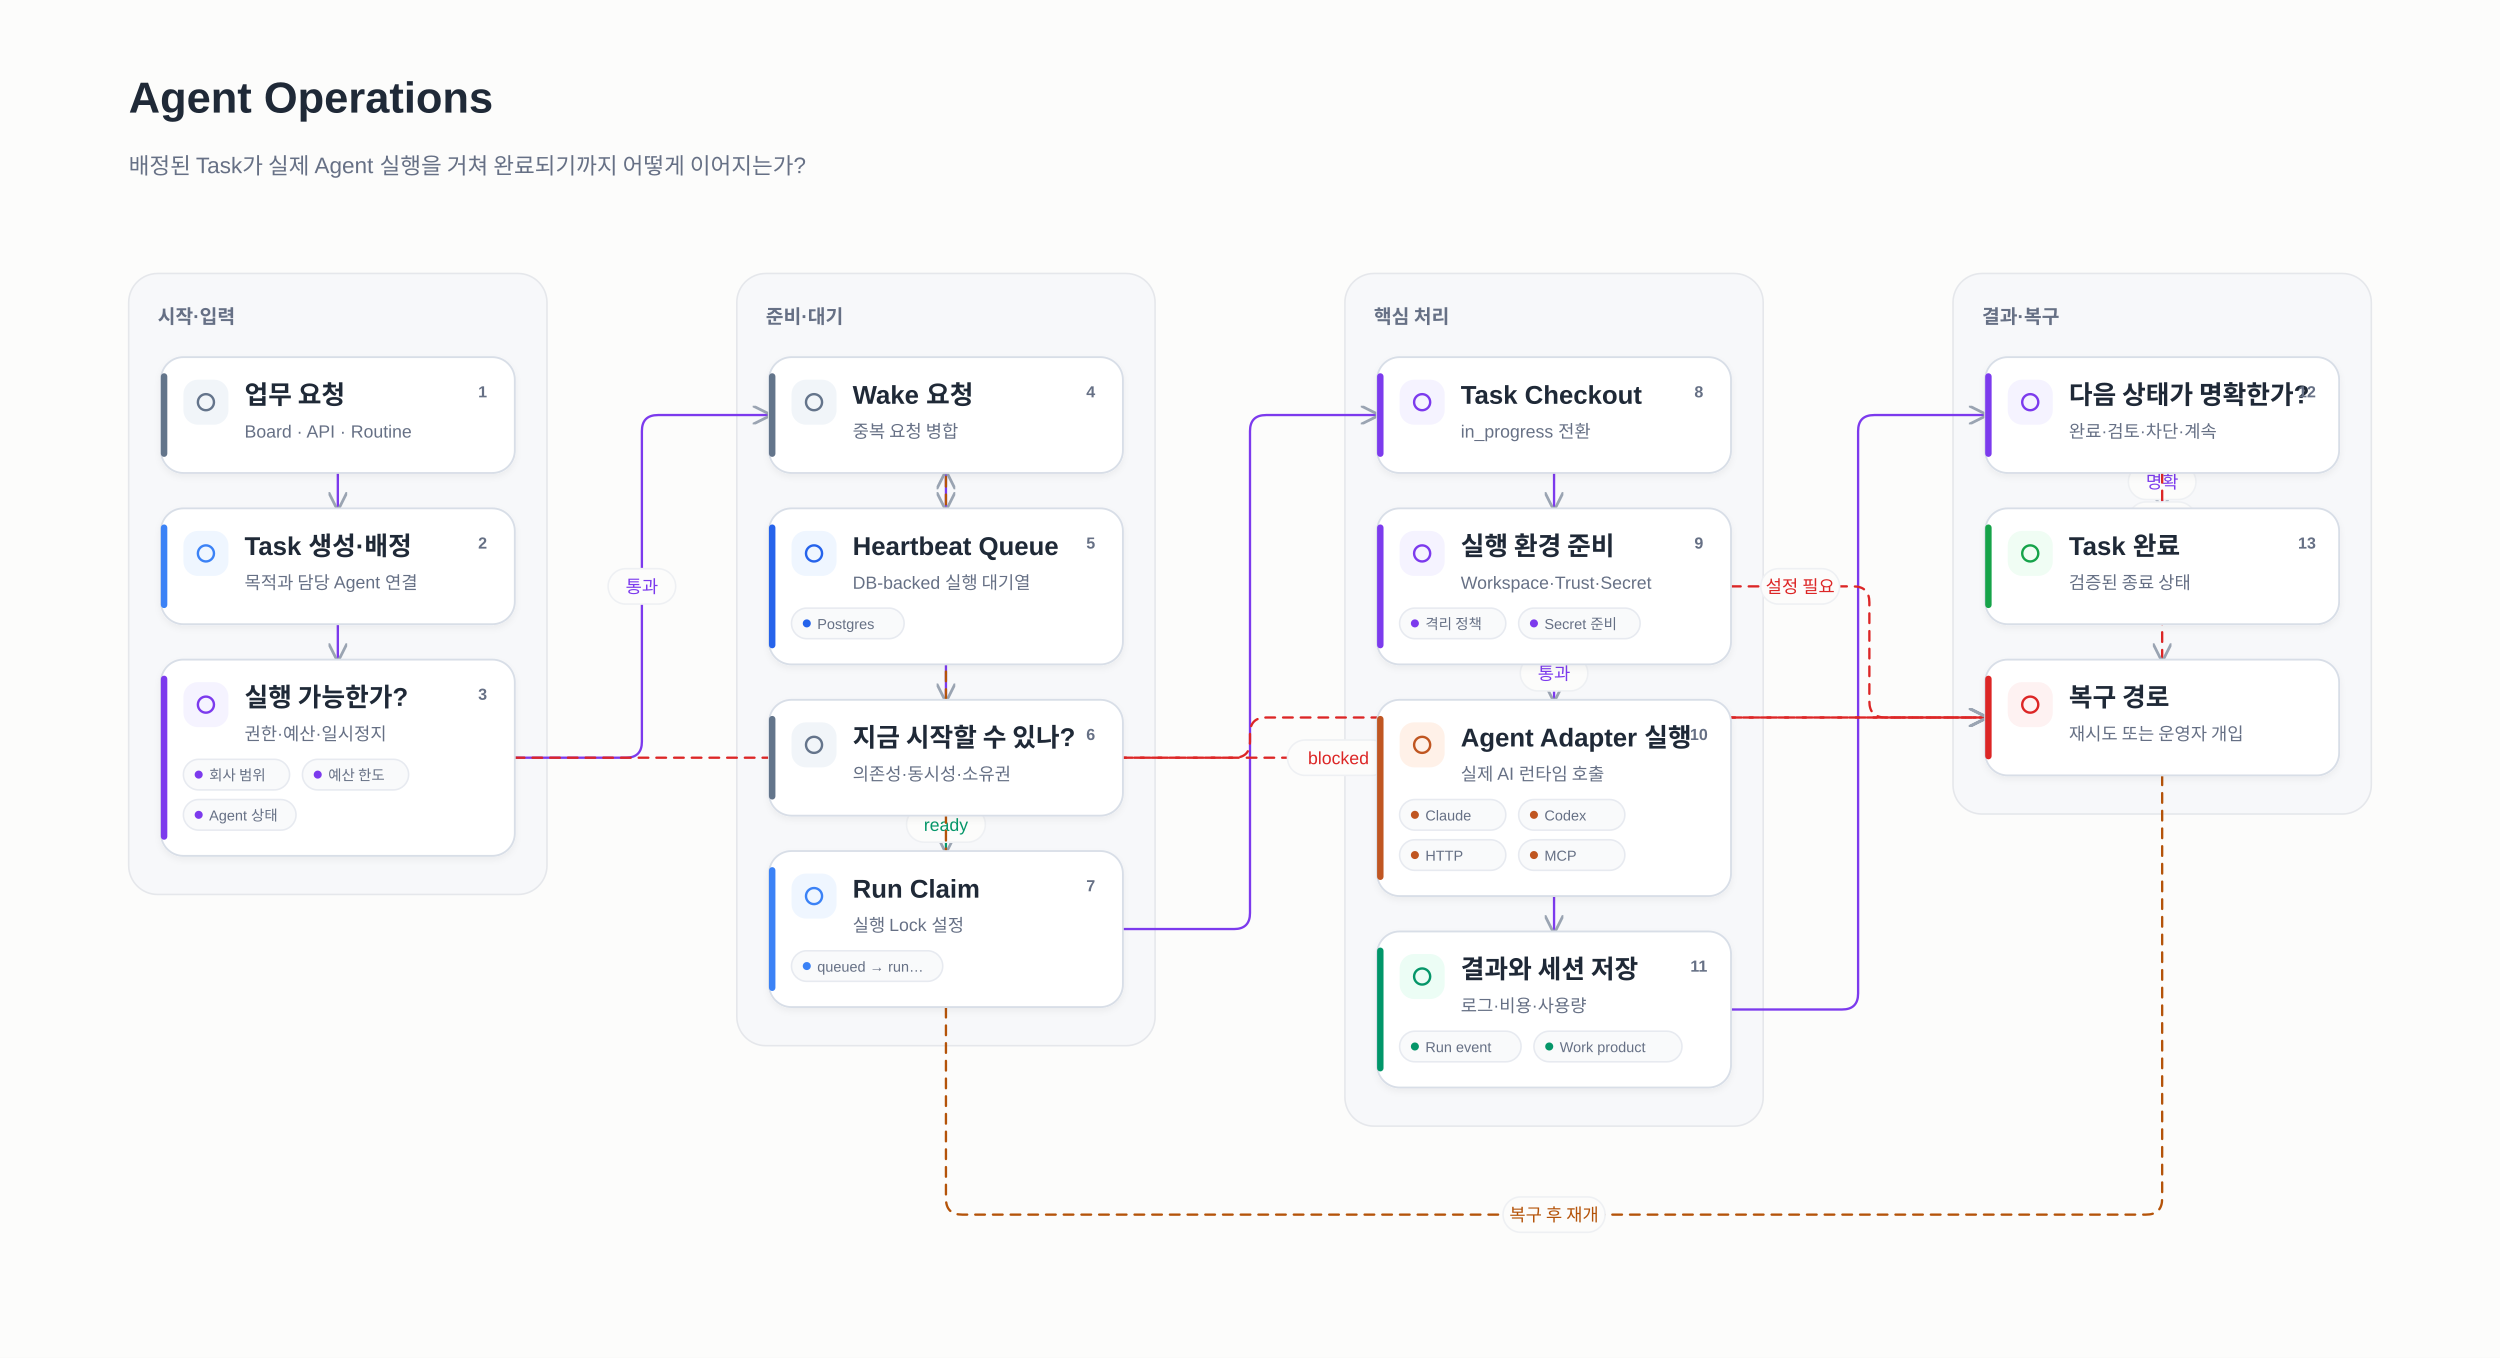
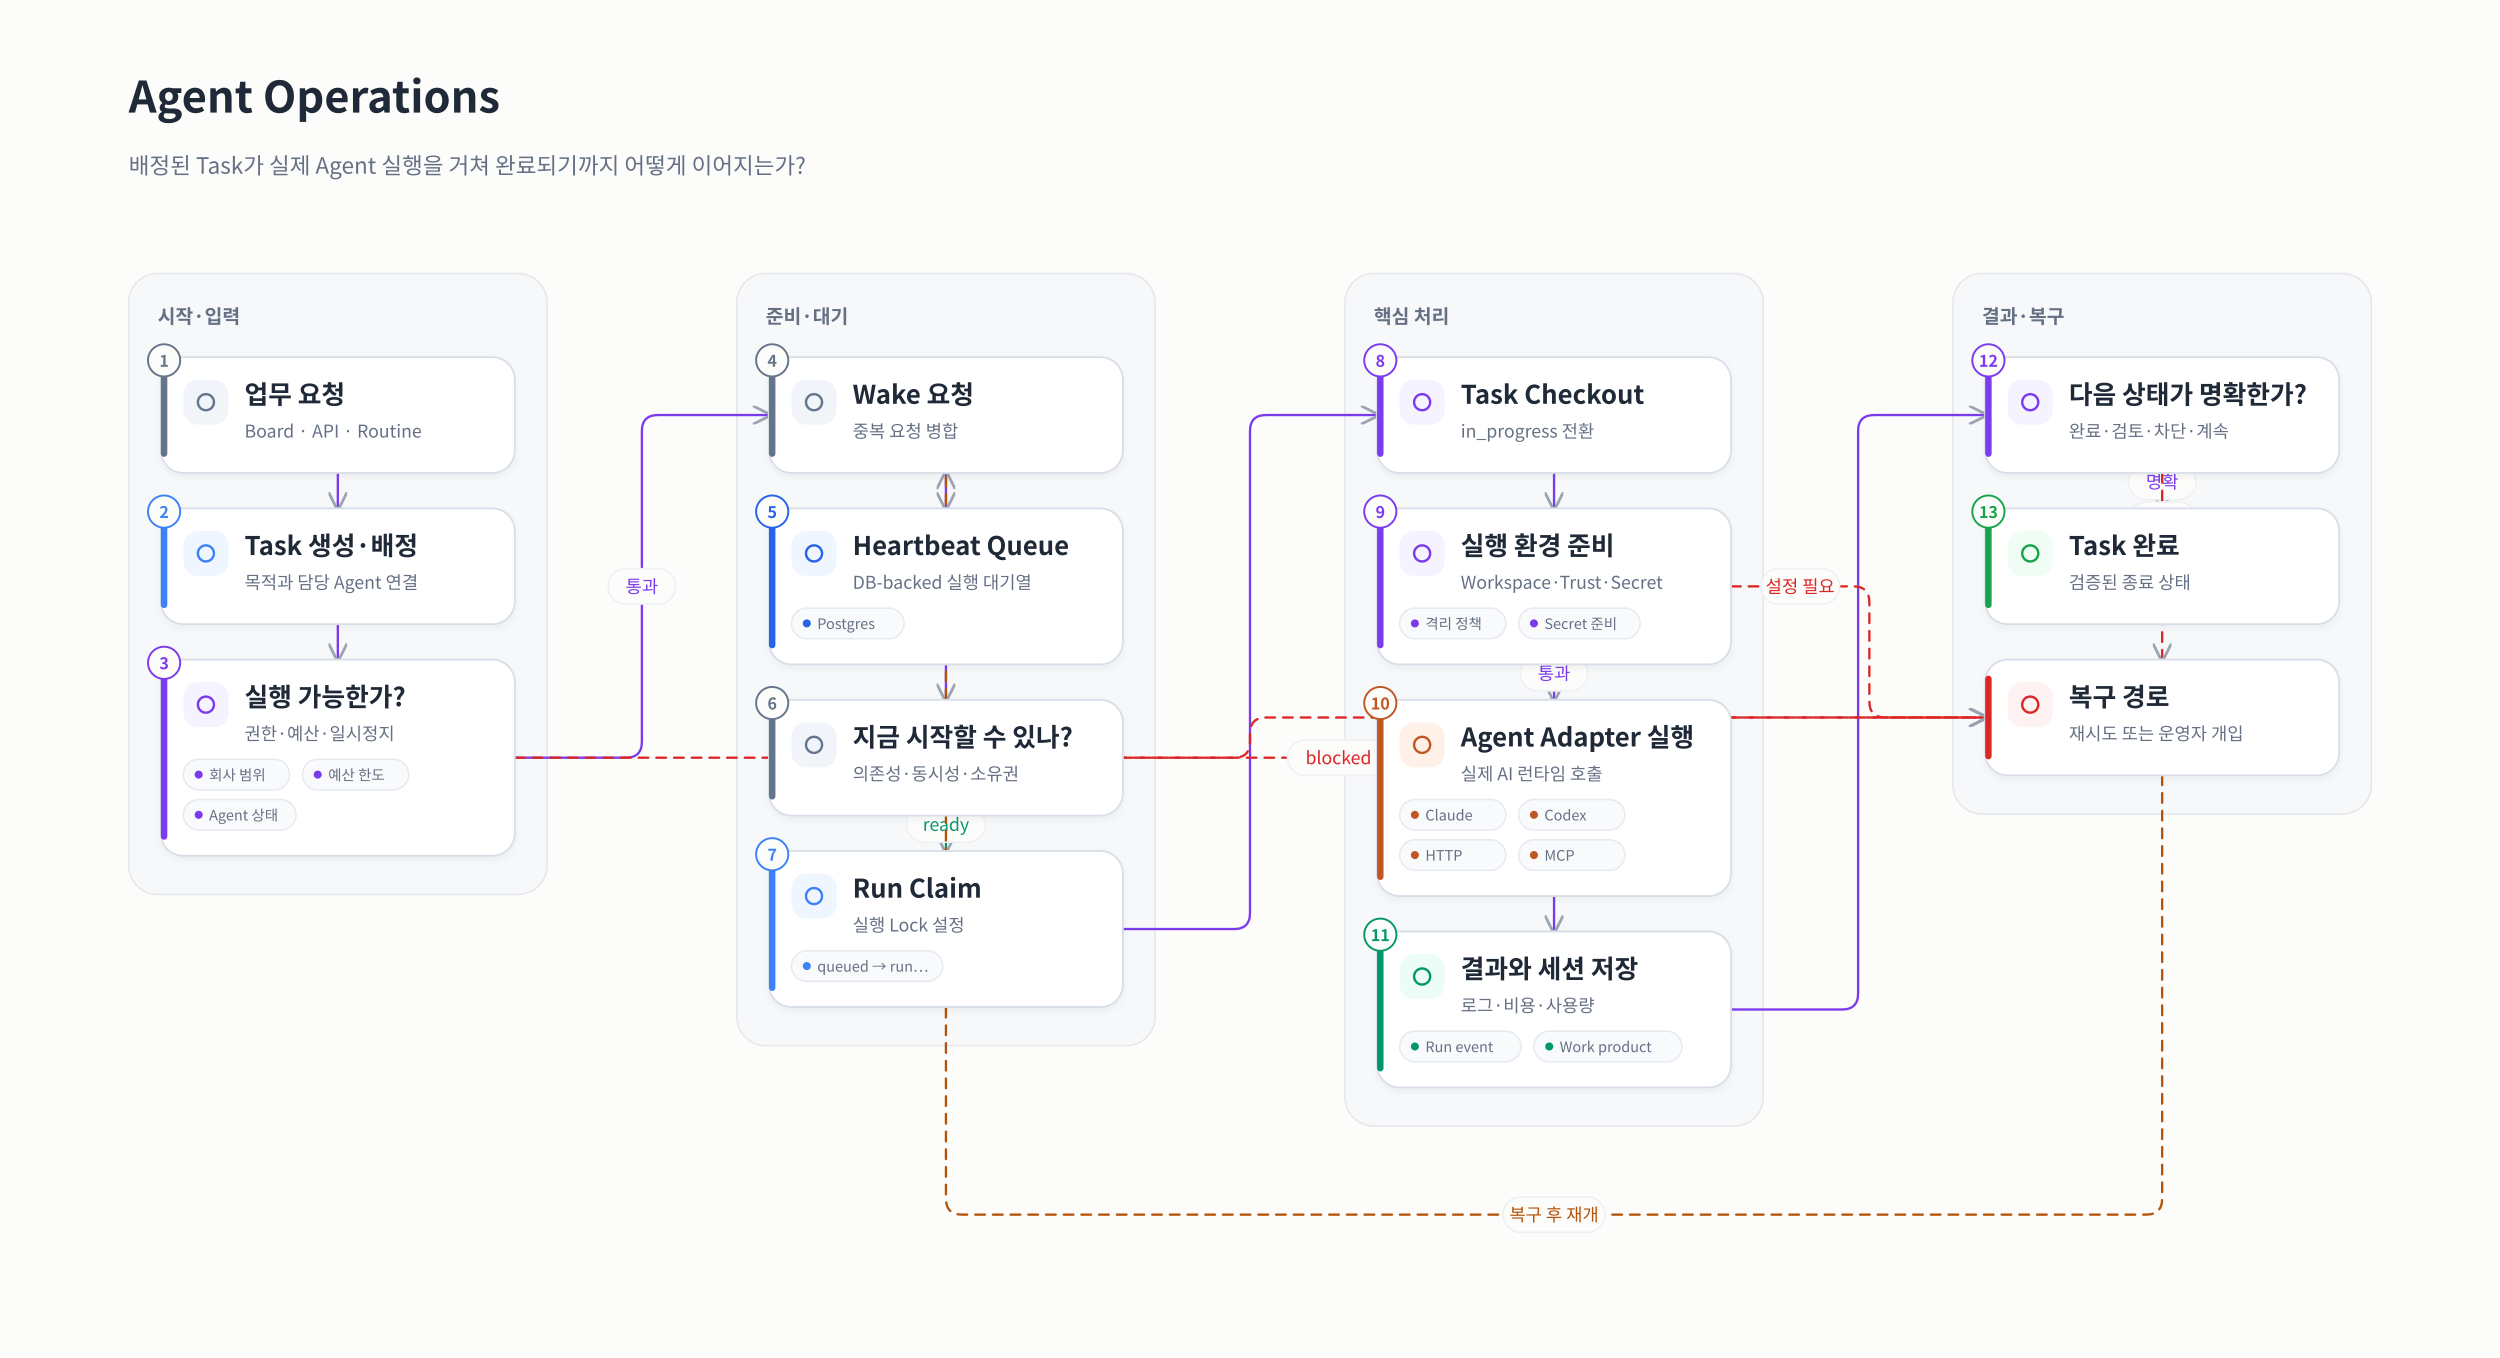
<svg xmlns="http://www.w3.org/2000/svg" width="1554" height="844" viewBox="0 0 1554 844">
  <defs>
    <filter id="card" x="-20%" y="-20%" width="140%" height="140%">
      <feDropShadow dx="0" dy="2" stdDeviation="2" flood-color="#101828" flood-opacity="0.05" />
    </filter>
    <marker id="arrow" markerWidth="8" markerHeight="8" refX="7" refY="4" orient="auto">
      <path d="M0,0 L8,4 L0,8" fill="none" stroke="#9aa4b2" stroke-width="1.2" />
    </marker>
  </defs>
  <rect width="100%" height="100%" fill="#fcfcfb" />
-   <text x="80" y="70" font-family="Arial, sans-serif" font-size="27" font-weight="600" fill="#1f2937">Agent Operations</text>
-   <text x="80" y="108" font-family="Arial, sans-serif" font-size="14" fill="#667085">배정된 Task가 실제 Agent 실행을 거쳐 완료되기까지 어떻게 이어지는가?</text>
+   <text x="80" y="70" font-family="'Noto Sans CJK KR', 'NanumGothic', 'NanumBarunGothic', 'Apple SD Gothic Neo', 'Malgun Gothic', 'Arial Unicode MS', 'DejaVu Sans', sans-serif" font-size="27" font-weight="600" fill="#1f2937">Agent Operations</text>
+   <text x="80" y="108" font-family="'Noto Sans CJK KR', 'NanumGothic', 'NanumBarunGothic', 'Apple SD Gothic Neo', 'Malgun Gothic', 'Arial Unicode MS', 'DejaVu Sans', sans-serif" font-size="14" fill="#667085">배정된 Task가 실제 Agent 실행을 거쳐 완료되기까지 어떻게 이어지는가?</text>
  <rect x="80" y="170" width="260" height="386" rx="18" fill="#f7f8fa" stroke="#e5e7eb" />
-   <text x="98" y="201" font-family="Arial, sans-serif" font-size="12" font-weight="600" fill="#667085">시작·입력</text>
+   <text x="98" y="201" font-family="'Noto Sans CJK KR', 'NanumGothic', 'NanumBarunGothic', 'Apple SD Gothic Neo', 'Malgun Gothic', 'Arial Unicode MS', 'DejaVu Sans', sans-serif" font-size="12" font-weight="600" fill="#667085">시작·입력</text>
  <rect x="458" y="170" width="260" height="480" rx="18" fill="#f7f8fa" stroke="#e5e7eb" />
-   <text x="476" y="201" font-family="Arial, sans-serif" font-size="12" font-weight="600" fill="#667085">준비·대기</text>
+   <text x="476" y="201" font-family="'Noto Sans CJK KR', 'NanumGothic', 'NanumBarunGothic', 'Apple SD Gothic Neo', 'Malgun Gothic', 'Arial Unicode MS', 'DejaVu Sans', sans-serif" font-size="12" font-weight="600" fill="#667085">준비·대기</text>
  <rect x="836" y="170" width="260" height="530" rx="18" fill="#f7f8fa" stroke="#e5e7eb" />
-   <text x="854" y="201" font-family="Arial, sans-serif" font-size="12" font-weight="600" fill="#667085">핵심 처리</text>
+   <text x="854" y="201" font-family="'Noto Sans CJK KR', 'NanumGothic', 'NanumBarunGothic', 'Apple SD Gothic Neo', 'Malgun Gothic', 'Arial Unicode MS', 'DejaVu Sans', sans-serif" font-size="12" font-weight="600" fill="#667085">핵심 처리</text>
  <rect x="1214" y="170" width="260" height="336" rx="18" fill="#f7f8fa" stroke="#e5e7eb" />
-   <text x="1232" y="201" font-family="Arial, sans-serif" font-size="12" font-weight="600" fill="#667085">결과·복구</text>
+   <text x="1232" y="201" font-family="'Noto Sans CJK KR', 'NanumGothic', 'NanumBarunGothic', 'Apple SD Gothic Neo', 'Malgun Gothic', 'Arial Unicode MS', 'DejaVu Sans', sans-serif" font-size="12" font-weight="600" fill="#667085">결과·복구</text>
  <path d="M 210.0 294.0 L 210.0 299.5 Q 210.0 305.0 210.0 305.0 L 210.0 305.0 Q 210.0 305.0 210.0 310.5 L 210.0 316.0" fill="none" stroke="#7c3aed" stroke-width="1.45" stroke-linecap="round" stroke-linejoin="round" marker-end="url(#arrow)" />
  <path d="M 210.0 388.0 L 210.0 393.5 Q 210.0 399.0 210.0 399.0 L 210.0 399.0 Q 210.0 399.0 210.0 404.5 L 210.0 410.0" fill="none" stroke="#7c3aed" stroke-width="1.45" stroke-linecap="round" stroke-linejoin="round" marker-end="url(#arrow)" />
  <path d="M 320.0 471.0 L 389.0 471.0 Q 399.0 471.0 399.0 461.0 L 399.0 268.0 Q 399.0 258.0 409.0 258.0 L 478.0 258.0" fill="none" stroke="#7c3aed" stroke-width="1.45" stroke-linecap="round" stroke-linejoin="round" marker-end="url(#arrow)" />
  <rect x="378.0" y="353.5" width="42" height="22" rx="11" fill="#fcfcfb" stroke="#eef0f3" />
-   <text x="399.0" y="368.5" text-anchor="middle" font-family="Arial, sans-serif" font-size="11" fill="#7c3aed">통과</text>
+   <text x="399.0" y="368.5" text-anchor="middle" font-family="'Noto Sans CJK KR', 'NanumGothic', 'NanumBarunGothic', 'Apple SD Gothic Neo', 'Malgun Gothic', 'Arial Unicode MS', 'DejaVu Sans', sans-serif" font-size="11" fill="#7c3aed">통과</text>
  <path d="M 588.0 294.0 L 588.0 299.5 Q 588.0 305.0 588.0 305.0 L 588.0 305.0 Q 588.0 305.0 588.0 310.5 L 588.0 316.0" fill="none" stroke="#7c3aed" stroke-width="1.45" stroke-linecap="round" stroke-linejoin="round" marker-end="url(#arrow)" />
  <path d="M 588.0 413.0 L 588.0 418.5 Q 588.0 424.0 588.0 424.0 L 588.0 424.0 Q 588.0 424.0 588.0 429.5 L 588.0 435.0" fill="none" stroke="#7c3aed" stroke-width="1.45" stroke-linecap="round" stroke-linejoin="round" marker-end="url(#arrow)" />
  <path d="M 698.0 577.5 L 767.0 577.5 Q 777.0 577.5 777.0 567.5 L 777.0 268.0 Q 777.0 258.0 787.0 258.0 L 856.0 258.0" fill="none" stroke="#7c3aed" stroke-width="1.45" stroke-linecap="round" stroke-linejoin="round" marker-end="url(#arrow)" />
  <path d="M 966.0 294.0 L 966.0 299.5 Q 966.0 305.0 966.0 305.0 L 966.0 305.0 Q 966.0 305.0 966.0 310.5 L 966.0 316.0" fill="none" stroke="#7c3aed" stroke-width="1.45" stroke-linecap="round" stroke-linejoin="round" marker-end="url(#arrow)" />
  <path d="M 966.0 413.0 L 966.0 418.5 Q 966.0 424.0 966.0 424.0 L 966.0 424.0 Q 966.0 424.0 966.0 429.5 L 966.0 435.0" fill="none" stroke="#7c3aed" stroke-width="1.45" stroke-linecap="round" stroke-linejoin="round" marker-end="url(#arrow)" />
  <rect x="945.0" y="407.5" width="42" height="22" rx="11" fill="#fcfcfb" stroke="#eef0f3" />
-   <text x="966.0" y="422.5" text-anchor="middle" font-family="Arial, sans-serif" font-size="11" fill="#7c3aed">통과</text>
+   <text x="966.0" y="422.5" text-anchor="middle" font-family="'Noto Sans CJK KR', 'NanumGothic', 'NanumBarunGothic', 'Apple SD Gothic Neo', 'Malgun Gothic', 'Arial Unicode MS', 'DejaVu Sans', sans-serif" font-size="11" fill="#7c3aed">통과</text>
  <path d="M 966.0 557.0 L 966.0 562.5 Q 966.0 568.0 966.0 568.0 L 966.0 568.0 Q 966.0 568.0 966.0 573.5 L 966.0 579.0" fill="none" stroke="#7c3aed" stroke-width="1.45" stroke-linecap="round" stroke-linejoin="round" marker-end="url(#arrow)" />
  <path d="M 1076.0 627.5 L 1145.0 627.5 Q 1155.0 627.5 1155.0 617.5 L 1155.0 268.0 Q 1155.0 258.0 1165.0 258.0 L 1234.0 258.0" fill="none" stroke="#7c3aed" stroke-width="1.45" stroke-linecap="round" stroke-linejoin="round" marker-end="url(#arrow)" />
  <path d="M 1344.0 294.0 L 1344.0 299.5 Q 1344.0 305.0 1344.0 305.0 L 1344.0 305.0 Q 1344.0 305.0 1344.0 310.5 L 1344.0 316.0" fill="none" stroke="#7c3aed" stroke-width="1.45" stroke-linecap="round" stroke-linejoin="round" marker-end="url(#arrow)" />
  <rect x="1323.0" y="288.5" width="42" height="22" rx="11" fill="#fcfcfb" stroke="#eef0f3" />
-   <text x="1344.0" y="303.5" text-anchor="middle" font-family="Arial, sans-serif" font-size="11" fill="#7c3aed">명확</text>
+   <text x="1344.0" y="303.5" text-anchor="middle" font-family="'Noto Sans CJK KR', 'NanumGothic', 'NanumBarunGothic', 'Apple SD Gothic Neo', 'Malgun Gothic', 'Arial Unicode MS', 'DejaVu Sans', sans-serif" font-size="11" fill="#7c3aed">명확</text>
  <path d="M 588.0 507.0 L 588.0 512.5 Q 588.0 518.0 588.0 518.0 L 588.0 518.0 Q 588.0 518.0 588.0 523.5 L 588.0 529.0" fill="none" stroke="#059669" stroke-width="1.4" stroke-linecap="round" stroke-linejoin="round" marker-end="url(#arrow)" />
  <rect x="563.5" y="501.5" width="49.0" height="22" rx="11" fill="#fcfcfb" stroke="#eef0f3" />
-   <text x="588.0" y="516.5" text-anchor="middle" font-family="Arial, sans-serif" font-size="11" fill="#059669">ready</text>
+   <text x="588.0" y="516.5" text-anchor="middle" font-family="'Noto Sans CJK KR', 'NanumGothic', 'NanumBarunGothic', 'Apple SD Gothic Neo', 'Malgun Gothic', 'Arial Unicode MS', 'DejaVu Sans', sans-serif" font-size="11" fill="#059669">ready</text>
  <path d="M 320.0 471.0 L 767.0 471.0 Q 777.0 471.0 777.0 461.0 L 777.0 456.0 Q 777.0 446.0 787.0 446.0 L 1234.0 446.0" fill="none" stroke="#dc2626" stroke-width="1.45" stroke-linecap="round" stroke-linejoin="round" marker-end="url(#arrow)" stroke-dasharray="6 5" />
  <rect x="527.5" y="460.0" width="42" height="22" rx="11" fill="#fcfcfb" stroke="#eef0f3" />
-   <text x="548.5" y="475.0" text-anchor="middle" font-family="Arial, sans-serif" font-size="11" fill="#dc2626">거절</text>
+   <text x="548.5" y="475.0" text-anchor="middle" font-family="'Noto Sans CJK KR', 'NanumGothic', 'NanumBarunGothic', 'Apple SD Gothic Neo', 'Malgun Gothic', 'Arial Unicode MS', 'DejaVu Sans', sans-serif" font-size="11" fill="#dc2626">거절</text>
  <path d="M 698.0 471.0 L 956.0 471.0 Q 966.0 471.0 966.0 461.0 L 966.0 456.0 Q 966.0 446.0 976.0 446.0 L 1234.0 446.0" fill="none" stroke="#dc2626" stroke-width="1.45" stroke-linecap="round" stroke-linejoin="round" marker-end="url(#arrow)" stroke-dasharray="6 5" />
  <rect x="800.3" y="460.0" width="63.4" height="22" rx="11" fill="#fcfcfb" stroke="#eef0f3" />
-   <text x="832.0" y="475.0" text-anchor="middle" font-family="Arial, sans-serif" font-size="11" fill="#dc2626">blocked</text>
+   <text x="832.0" y="475.0" text-anchor="middle" font-family="'Noto Sans CJK KR', 'NanumGothic', 'NanumBarunGothic', 'Apple SD Gothic Neo', 'Malgun Gothic', 'Arial Unicode MS', 'DejaVu Sans', sans-serif" font-size="11" fill="#dc2626">blocked</text>
  <path d="M 1076.0 364.5 L 1152.0 364.5 Q 1162.0 364.5 1162.0 374.5 L 1162.0 436.0 Q 1162.0 446.0 1172.0 446.0 L 1234.0 446.0" fill="none" stroke="#dc2626" stroke-width="1.45" stroke-linecap="round" stroke-linejoin="round" marker-end="url(#arrow)" stroke-dasharray="6 5" />
  <rect x="1094.5" y="353.5" width="49.0" height="22" rx="11" fill="#fcfcfb" stroke="#eef0f3" />
-   <text x="1119.0" y="368.5" text-anchor="middle" font-family="Arial, sans-serif" font-size="11" fill="#dc2626">설정 필요</text>
+   <text x="1119.0" y="368.5" text-anchor="middle" font-family="'Noto Sans CJK KR', 'NanumGothic', 'NanumBarunGothic', 'Apple SD Gothic Neo', 'Malgun Gothic', 'Arial Unicode MS', 'DejaVu Sans', sans-serif" font-size="11" fill="#dc2626">설정 필요</text>
  <path d="M 1344.0 294.0 L 1344.0 342.0 Q 1344.0 352.0 1344.0 352.0 L 1344.0 352.0 Q 1344.0 352.0 1344.0 362.0 L 1344.0 410.0" fill="none" stroke="#dc2626" stroke-width="1.45" stroke-linecap="round" stroke-linejoin="round" marker-end="url(#arrow)" stroke-dasharray="6 5" />
  <rect x="1323.0" y="312.0" width="42" height="22" rx="11" fill="#fcfcfb" stroke="#eef0f3" />
-   <text x="1344.0" y="327.0" text-anchor="middle" font-family="Arial, sans-serif" font-size="11" fill="#dc2626">미정</text>
+   <text x="1344.0" y="327.0" text-anchor="middle" font-family="'Noto Sans CJK KR', 'NanumGothic', 'NanumBarunGothic', 'Apple SD Gothic Neo', 'Malgun Gothic', 'Arial Unicode MS', 'DejaVu Sans', sans-serif" font-size="11" fill="#dc2626">미정</text>
  <path d="M 1344.0 482.0 L 1344.0 745.0 Q 1344.0 755.0 1334.0 755.0 L 598.0 755.0 Q 588.0 755.0 588.0 745.0 L 588.0 294.0" fill="none" stroke="#b45309" stroke-width="1.45" stroke-linecap="round" stroke-linejoin="round" marker-end="url(#arrow)" stroke-dasharray="6 5" />
  <rect x="934.3" y="744.0" width="63.4" height="22" rx="11" fill="#fcfcfb" stroke="#eef0f3" />
-   <text x="966.0" y="759.0" text-anchor="middle" font-family="Arial, sans-serif" font-size="11" fill="#b45309">복구 후 재개</text>
+   <text x="966.0" y="759.0" text-anchor="middle" font-family="'Noto Sans CJK KR', 'NanumGothic', 'NanumBarunGothic', 'Apple SD Gothic Neo', 'Malgun Gothic', 'Arial Unicode MS', 'DejaVu Sans', sans-serif" font-size="11" fill="#b45309">복구 후 재개</text>
  <g filter="url(#card)">
    <rect x="100" y="222" width="220" height="72" rx="14" fill="#ffffff" stroke="#d8dee7" stroke-width="1.15" />
    <rect x="100" y="232" width="4" height="52" rx="2" fill="#64748b" />
  </g>
  <rect x="114" y="236" width="28" height="28" rx="9" fill="#f1f5f9" />
  <circle cx="128" cy="250" r="5" fill="none" stroke="#64748b" stroke-width="1.5" />
-   <text x="152" y="251" font-family="Arial, sans-serif" font-size="16" font-weight="600" fill="#1f2937">업무 요청</text>
-   <text x="152" y="272" font-family="Arial, sans-serif" font-size="11" fill="#667085">Board · API · Routine</text>
-   <text x="300" y="247" text-anchor="middle" font-family="Arial, sans-serif" font-size="10" font-weight="600" fill="#667085">1</text>
+   <text x="152" y="251" font-family="'Noto Sans CJK KR', 'NanumGothic', 'NanumBarunGothic', 'Apple SD Gothic Neo', 'Malgun Gothic', 'Arial Unicode MS', 'DejaVu Sans', sans-serif" font-size="16" font-weight="600" fill="#1f2937">업무 요청</text>
+   <text x="152" y="272" font-family="'Noto Sans CJK KR', 'NanumGothic', 'NanumBarunGothic', 'Apple SD Gothic Neo', 'Malgun Gothic', 'Arial Unicode MS', 'DejaVu Sans', sans-serif" font-size="11" fill="#667085">Board · API · Routine</text>
+   <circle cx="102" cy="224" r="10" fill="#fcfcfb" stroke="#64748b" stroke-width="1.2" />
+   <text x="102" y="228" text-anchor="middle" font-family="'Noto Sans CJK KR', 'NanumGothic', 'NanumBarunGothic', 'Apple SD Gothic Neo', 'Malgun Gothic', 'Arial Unicode MS', 'DejaVu Sans', sans-serif" font-size="10" font-weight="600" fill="#64748b">1</text>
  <g filter="url(#card)">
    <rect x="100" y="316" width="220" height="72" rx="14" fill="#ffffff" stroke="#d8dee7" stroke-width="1.15" />
    <rect x="100" y="326" width="4" height="52" rx="2" fill="#3b82f6" />
  </g>
  <rect x="114" y="330" width="28" height="28" rx="9" fill="#eff6ff" />
  <circle cx="128" cy="344" r="5" fill="none" stroke="#3b82f6" stroke-width="1.5" />
-   <text x="152" y="345" font-family="Arial, sans-serif" font-size="16" font-weight="600" fill="#1f2937">Task 생성·배정</text>
-   <text x="152" y="366" font-family="Arial, sans-serif" font-size="11" fill="#667085">목적과 담당 Agent 연결</text>
-   <text x="300" y="341" text-anchor="middle" font-family="Arial, sans-serif" font-size="10" font-weight="600" fill="#667085">2</text>
+   <text x="152" y="345" font-family="'Noto Sans CJK KR', 'NanumGothic', 'NanumBarunGothic', 'Apple SD Gothic Neo', 'Malgun Gothic', 'Arial Unicode MS', 'DejaVu Sans', sans-serif" font-size="16" font-weight="600" fill="#1f2937">Task 생성·배정</text>
+   <text x="152" y="366" font-family="'Noto Sans CJK KR', 'NanumGothic', 'NanumBarunGothic', 'Apple SD Gothic Neo', 'Malgun Gothic', 'Arial Unicode MS', 'DejaVu Sans', sans-serif" font-size="11" fill="#667085">목적과 담당 Agent 연결</text>
+   <circle cx="102" cy="318" r="10" fill="#fcfcfb" stroke="#3b82f6" stroke-width="1.2" />
+   <text x="102" y="322" text-anchor="middle" font-family="'Noto Sans CJK KR', 'NanumGothic', 'NanumBarunGothic', 'Apple SD Gothic Neo', 'Malgun Gothic', 'Arial Unicode MS', 'DejaVu Sans', sans-serif" font-size="10" font-weight="600" fill="#3b82f6">2</text>
  <g filter="url(#card)">
    <rect x="100" y="410" width="220" height="122" rx="14" fill="#ffffff" stroke="#d8dee7" stroke-width="1.15" />
    <rect x="100" y="420" width="4" height="102" rx="2" fill="#7c3aed" />
  </g>
  <rect x="114" y="424" width="28" height="28" rx="9" fill="#f5f3ff" />
  <circle cx="128" cy="438" r="5" fill="none" stroke="#7c3aed" stroke-width="1.5" />
-   <text x="152" y="439" font-family="Arial, sans-serif" font-size="16" font-weight="600" fill="#1f2937">실행 가능한가?</text>
-   <text x="152" y="460" font-family="Arial, sans-serif" font-size="11" fill="#667085">권한·예산·일시정지</text>
-   <text x="300" y="435" text-anchor="middle" font-family="Arial, sans-serif" font-size="10" font-weight="600" fill="#667085">3</text>
+   <text x="152" y="439" font-family="'Noto Sans CJK KR', 'NanumGothic', 'NanumBarunGothic', 'Apple SD Gothic Neo', 'Malgun Gothic', 'Arial Unicode MS', 'DejaVu Sans', sans-serif" font-size="16" font-weight="600" fill="#1f2937">실행 가능한가?</text>
+   <text x="152" y="460" font-family="'Noto Sans CJK KR', 'NanumGothic', 'NanumBarunGothic', 'Apple SD Gothic Neo', 'Malgun Gothic', 'Arial Unicode MS', 'DejaVu Sans', sans-serif" font-size="11" fill="#667085">권한·예산·일시정지</text>
+   <circle cx="102" cy="412" r="10" fill="#fcfcfb" stroke="#7c3aed" stroke-width="1.2" />
+   <text x="102" y="416" text-anchor="middle" font-family="'Noto Sans CJK KR', 'NanumGothic', 'NanumBarunGothic', 'Apple SD Gothic Neo', 'Malgun Gothic', 'Arial Unicode MS', 'DejaVu Sans', sans-serif" font-size="10" font-weight="600" fill="#7c3aed">3</text>
  <rect x="114" y="472" width="66" height="19" rx="9.5" fill="#f9fafb" stroke="#e7eaf0" />
  <circle cx="123.5" cy="481.5" r="2.5" fill="#7c3aed" />
-   <text x="130" y="485" font-family="Arial, sans-serif" font-size="9" fill="#667085">회사 범위</text>
+   <text x="130" y="485" font-family="'Noto Sans CJK KR', 'NanumGothic', 'NanumBarunGothic', 'Apple SD Gothic Neo', 'Malgun Gothic', 'Arial Unicode MS', 'DejaVu Sans', sans-serif" font-size="9" fill="#667085">회사 범위</text>
  <rect x="188" y="472" width="66" height="19" rx="9.5" fill="#f9fafb" stroke="#e7eaf0" />
  <circle cx="197.5" cy="481.5" r="2.5" fill="#7c3aed" />
-   <text x="204" y="485" font-family="Arial, sans-serif" font-size="9" fill="#667085">예산 한도</text>
+   <text x="204" y="485" font-family="'Noto Sans CJK KR', 'NanumGothic', 'NanumBarunGothic', 'Apple SD Gothic Neo', 'Malgun Gothic', 'Arial Unicode MS', 'DejaVu Sans', sans-serif" font-size="9" fill="#667085">예산 한도</text>
  <rect x="114" y="497" width="70.0" height="19" rx="9.5" fill="#f9fafb" stroke="#e7eaf0" />
  <circle cx="123.5" cy="506.5" r="2.5" fill="#7c3aed" />
-   <text x="130" y="510" font-family="Arial, sans-serif" font-size="9" fill="#667085">Agent 상태</text>
+   <text x="130" y="510" font-family="'Noto Sans CJK KR', 'NanumGothic', 'NanumBarunGothic', 'Apple SD Gothic Neo', 'Malgun Gothic', 'Arial Unicode MS', 'DejaVu Sans', sans-serif" font-size="9" fill="#667085">Agent 상태</text>
  <g filter="url(#card)">
    <rect x="478" y="222" width="220" height="72" rx="14" fill="#ffffff" stroke="#d8dee7" stroke-width="1.15" />
    <rect x="478" y="232" width="4" height="52" rx="2" fill="#64748b" />
  </g>
  <rect x="492" y="236" width="28" height="28" rx="9" fill="#f1f5f9" />
  <circle cx="506" cy="250" r="5" fill="none" stroke="#64748b" stroke-width="1.5" />
-   <text x="530" y="251" font-family="Arial, sans-serif" font-size="16" font-weight="600" fill="#1f2937">Wake 요청</text>
-   <text x="530" y="272" font-family="Arial, sans-serif" font-size="11" fill="#667085">중복 요청 병합</text>
-   <text x="678" y="247" text-anchor="middle" font-family="Arial, sans-serif" font-size="10" font-weight="600" fill="#667085">4</text>
+   <text x="530" y="251" font-family="'Noto Sans CJK KR', 'NanumGothic', 'NanumBarunGothic', 'Apple SD Gothic Neo', 'Malgun Gothic', 'Arial Unicode MS', 'DejaVu Sans', sans-serif" font-size="16" font-weight="600" fill="#1f2937">Wake 요청</text>
+   <text x="530" y="272" font-family="'Noto Sans CJK KR', 'NanumGothic', 'NanumBarunGothic', 'Apple SD Gothic Neo', 'Malgun Gothic', 'Arial Unicode MS', 'DejaVu Sans', sans-serif" font-size="11" fill="#667085">중복 요청 병합</text>
+   <circle cx="480" cy="224" r="10" fill="#fcfcfb" stroke="#64748b" stroke-width="1.2" />
+   <text x="480" y="228" text-anchor="middle" font-family="'Noto Sans CJK KR', 'NanumGothic', 'NanumBarunGothic', 'Apple SD Gothic Neo', 'Malgun Gothic', 'Arial Unicode MS', 'DejaVu Sans', sans-serif" font-size="10" font-weight="600" fill="#64748b">4</text>
  <g filter="url(#card)">
    <rect x="478" y="316" width="220" height="97" rx="14" fill="#ffffff" stroke="#d8dee7" stroke-width="1.15" />
    <rect x="478" y="326" width="4" height="77" rx="2" fill="#2563eb" />
  </g>
  <rect x="492" y="330" width="28" height="28" rx="9" fill="#eff6ff" />
  <circle cx="506" cy="344" r="5" fill="none" stroke="#2563eb" stroke-width="1.5" />
-   <text x="530" y="345" font-family="Arial, sans-serif" font-size="16" font-weight="600" fill="#1f2937">Heartbeat Queue</text>
-   <text x="530" y="366" font-family="Arial, sans-serif" font-size="11" fill="#667085">DB-backed 실행 대기열</text>
-   <text x="678" y="341" text-anchor="middle" font-family="Arial, sans-serif" font-size="10" font-weight="600" fill="#667085">5</text>
+   <text x="530" y="345" font-family="'Noto Sans CJK KR', 'NanumGothic', 'NanumBarunGothic', 'Apple SD Gothic Neo', 'Malgun Gothic', 'Arial Unicode MS', 'DejaVu Sans', sans-serif" font-size="16" font-weight="600" fill="#1f2937">Heartbeat Queue</text>
+   <text x="530" y="366" font-family="'Noto Sans CJK KR', 'NanumGothic', 'NanumBarunGothic', 'Apple SD Gothic Neo', 'Malgun Gothic', 'Arial Unicode MS', 'DejaVu Sans', sans-serif" font-size="11" fill="#667085">DB-backed 실행 대기열</text>
+   <circle cx="480" cy="318" r="10" fill="#fcfcfb" stroke="#2563eb" stroke-width="1.2" />
+   <text x="480" y="322" text-anchor="middle" font-family="'Noto Sans CJK KR', 'NanumGothic', 'NanumBarunGothic', 'Apple SD Gothic Neo', 'Malgun Gothic', 'Arial Unicode MS', 'DejaVu Sans', sans-serif" font-size="10" font-weight="600" fill="#2563eb">5</text>
  <rect x="492" y="378" width="70.0" height="19" rx="9.5" fill="#f9fafb" stroke="#e7eaf0" />
  <circle cx="501.5" cy="387.5" r="2.5" fill="#2563eb" />
-   <text x="508" y="391" font-family="Arial, sans-serif" font-size="9" fill="#667085">Postgres</text>
+   <text x="508" y="391" font-family="'Noto Sans CJK KR', 'NanumGothic', 'NanumBarunGothic', 'Apple SD Gothic Neo', 'Malgun Gothic', 'Arial Unicode MS', 'DejaVu Sans', sans-serif" font-size="9" fill="#667085">Postgres</text>
  <g filter="url(#card)">
    <rect x="478" y="435" width="220" height="72" rx="14" fill="#ffffff" stroke="#d8dee7" stroke-width="1.15" />
    <rect x="478" y="445" width="4" height="52" rx="2" fill="#64748b" />
  </g>
  <rect x="492" y="449" width="28" height="28" rx="9" fill="#f1f5f9" />
  <circle cx="506" cy="463" r="5" fill="none" stroke="#64748b" stroke-width="1.5" />
-   <text x="530" y="464" font-family="Arial, sans-serif" font-size="16" font-weight="600" fill="#1f2937">지금 시작할 수 있나?</text>
-   <text x="530" y="485" font-family="Arial, sans-serif" font-size="11" fill="#667085">의존성·동시성·소유권</text>
-   <text x="678" y="460" text-anchor="middle" font-family="Arial, sans-serif" font-size="10" font-weight="600" fill="#667085">6</text>
+   <text x="530" y="464" font-family="'Noto Sans CJK KR', 'NanumGothic', 'NanumBarunGothic', 'Apple SD Gothic Neo', 'Malgun Gothic', 'Arial Unicode MS', 'DejaVu Sans', sans-serif" font-size="16" font-weight="600" fill="#1f2937">지금 시작할 수 있나?</text>
+   <text x="530" y="485" font-family="'Noto Sans CJK KR', 'NanumGothic', 'NanumBarunGothic', 'Apple SD Gothic Neo', 'Malgun Gothic', 'Arial Unicode MS', 'DejaVu Sans', sans-serif" font-size="11" fill="#667085">의존성·동시성·소유권</text>
+   <circle cx="480" cy="437" r="10" fill="#fcfcfb" stroke="#64748b" stroke-width="1.2" />
+   <text x="480" y="441" text-anchor="middle" font-family="'Noto Sans CJK KR', 'NanumGothic', 'NanumBarunGothic', 'Apple SD Gothic Neo', 'Malgun Gothic', 'Arial Unicode MS', 'DejaVu Sans', sans-serif" font-size="10" font-weight="600" fill="#64748b">6</text>
  <g filter="url(#card)">
    <rect x="478" y="529" width="220" height="97" rx="14" fill="#ffffff" stroke="#d8dee7" stroke-width="1.15" />
    <rect x="478" y="539" width="4" height="77" rx="2" fill="#3b82f6" />
  </g>
  <rect x="492" y="543" width="28" height="28" rx="9" fill="#eff6ff" />
  <circle cx="506" cy="557" r="5" fill="none" stroke="#3b82f6" stroke-width="1.5" />
-   <text x="530" y="558" font-family="Arial, sans-serif" font-size="16" font-weight="600" fill="#1f2937">Run Claim</text>
-   <text x="530" y="579" font-family="Arial, sans-serif" font-size="11" fill="#667085">실행 Lock 설정</text>
-   <text x="678" y="554" text-anchor="middle" font-family="Arial, sans-serif" font-size="10" font-weight="600" fill="#667085">7</text>
+   <text x="530" y="558" font-family="'Noto Sans CJK KR', 'NanumGothic', 'NanumBarunGothic', 'Apple SD Gothic Neo', 'Malgun Gothic', 'Arial Unicode MS', 'DejaVu Sans', sans-serif" font-size="16" font-weight="600" fill="#1f2937">Run Claim</text>
+   <text x="530" y="579" font-family="'Noto Sans CJK KR', 'NanumGothic', 'NanumBarunGothic', 'Apple SD Gothic Neo', 'Malgun Gothic', 'Arial Unicode MS', 'DejaVu Sans', sans-serif" font-size="11" fill="#667085">실행 Lock 설정</text>
+   <circle cx="480" cy="531" r="10" fill="#fcfcfb" stroke="#3b82f6" stroke-width="1.2" />
+   <text x="480" y="535" text-anchor="middle" font-family="'Noto Sans CJK KR', 'NanumGothic', 'NanumBarunGothic', 'Apple SD Gothic Neo', 'Malgun Gothic', 'Arial Unicode MS', 'DejaVu Sans', sans-serif" font-size="10" font-weight="600" fill="#3b82f6">7</text>
  <rect x="492" y="591" width="94" height="19" rx="9.5" fill="#f9fafb" stroke="#e7eaf0" />
  <circle cx="501.5" cy="600.5" r="2.5" fill="#3b82f6" />
-   <text x="508" y="604" font-family="Arial, sans-serif" font-size="9" fill="#667085">queued → run…</text>
+   <text x="508" y="604" font-family="'Noto Sans CJK KR', 'NanumGothic', 'NanumBarunGothic', 'Apple SD Gothic Neo', 'Malgun Gothic', 'Arial Unicode MS', 'DejaVu Sans', sans-serif" font-size="9" fill="#667085">queued → run…</text>
  <g filter="url(#card)">
    <rect x="856" y="222" width="220" height="72" rx="14" fill="#ffffff" stroke="#d8dee7" stroke-width="1.15" />
    <rect x="856" y="232" width="4" height="52" rx="2" fill="#7c3aed" />
  </g>
  <rect x="870" y="236" width="28" height="28" rx="9" fill="#f5f3ff" />
  <circle cx="884" cy="250" r="5" fill="none" stroke="#7c3aed" stroke-width="1.5" />
-   <text x="908" y="251" font-family="Arial, sans-serif" font-size="16" font-weight="600" fill="#1f2937">Task Checkout</text>
-   <text x="908" y="272" font-family="Arial, sans-serif" font-size="11" fill="#667085">in_progress 전환</text>
-   <text x="1056" y="247" text-anchor="middle" font-family="Arial, sans-serif" font-size="10" font-weight="600" fill="#667085">8</text>
+   <text x="908" y="251" font-family="'Noto Sans CJK KR', 'NanumGothic', 'NanumBarunGothic', 'Apple SD Gothic Neo', 'Malgun Gothic', 'Arial Unicode MS', 'DejaVu Sans', sans-serif" font-size="16" font-weight="600" fill="#1f2937">Task Checkout</text>
+   <text x="908" y="272" font-family="'Noto Sans CJK KR', 'NanumGothic', 'NanumBarunGothic', 'Apple SD Gothic Neo', 'Malgun Gothic', 'Arial Unicode MS', 'DejaVu Sans', sans-serif" font-size="11" fill="#667085">in_progress 전환</text>
+   <circle cx="858" cy="224" r="10" fill="#fcfcfb" stroke="#7c3aed" stroke-width="1.2" />
+   <text x="858" y="228" text-anchor="middle" font-family="'Noto Sans CJK KR', 'NanumGothic', 'NanumBarunGothic', 'Apple SD Gothic Neo', 'Malgun Gothic', 'Arial Unicode MS', 'DejaVu Sans', sans-serif" font-size="10" font-weight="600" fill="#7c3aed">8</text>
  <g filter="url(#card)">
    <rect x="856" y="316" width="220" height="97" rx="14" fill="#ffffff" stroke="#d8dee7" stroke-width="1.15" />
    <rect x="856" y="326" width="4" height="77" rx="2" fill="#7c3aed" />
  </g>
  <rect x="870" y="330" width="28" height="28" rx="9" fill="#f5f3ff" />
  <circle cx="884" cy="344" r="5" fill="none" stroke="#7c3aed" stroke-width="1.5" />
-   <text x="908" y="345" font-family="Arial, sans-serif" font-size="16" font-weight="600" fill="#1f2937">실행 환경 준비</text>
-   <text x="908" y="366" font-family="Arial, sans-serif" font-size="11" fill="#667085">Workspace·Trust·Secret</text>
-   <text x="1056" y="341" text-anchor="middle" font-family="Arial, sans-serif" font-size="10" font-weight="600" fill="#667085">9</text>
+   <text x="908" y="345" font-family="'Noto Sans CJK KR', 'NanumGothic', 'NanumBarunGothic', 'Apple SD Gothic Neo', 'Malgun Gothic', 'Arial Unicode MS', 'DejaVu Sans', sans-serif" font-size="16" font-weight="600" fill="#1f2937">실행 환경 준비</text>
+   <text x="908" y="366" font-family="'Noto Sans CJK KR', 'NanumGothic', 'NanumBarunGothic', 'Apple SD Gothic Neo', 'Malgun Gothic', 'Arial Unicode MS', 'DejaVu Sans', sans-serif" font-size="11" fill="#667085">Workspace·Trust·Secret</text>
+   <circle cx="858" cy="318" r="10" fill="#fcfcfb" stroke="#7c3aed" stroke-width="1.2" />
+   <text x="858" y="322" text-anchor="middle" font-family="'Noto Sans CJK KR', 'NanumGothic', 'NanumBarunGothic', 'Apple SD Gothic Neo', 'Malgun Gothic', 'Arial Unicode MS', 'DejaVu Sans', sans-serif" font-size="10" font-weight="600" fill="#7c3aed">9</text>
  <rect x="870" y="378" width="66" height="19" rx="9.5" fill="#f9fafb" stroke="#e7eaf0" />
  <circle cx="879.5" cy="387.5" r="2.5" fill="#7c3aed" />
-   <text x="886" y="391" font-family="Arial, sans-serif" font-size="9" fill="#667085">격리 정책</text>
+   <text x="886" y="391" font-family="'Noto Sans CJK KR', 'NanumGothic', 'NanumBarunGothic', 'Apple SD Gothic Neo', 'Malgun Gothic', 'Arial Unicode MS', 'DejaVu Sans', sans-serif" font-size="9" fill="#667085">격리 정책</text>
  <rect x="944" y="378" width="75.5" height="19" rx="9.5" fill="#f9fafb" stroke="#e7eaf0" />
  <circle cx="953.5" cy="387.5" r="2.5" fill="#7c3aed" />
-   <text x="960" y="391" font-family="Arial, sans-serif" font-size="9" fill="#667085">Secret 준비</text>
+   <text x="960" y="391" font-family="'Noto Sans CJK KR', 'NanumGothic', 'NanumBarunGothic', 'Apple SD Gothic Neo', 'Malgun Gothic', 'Arial Unicode MS', 'DejaVu Sans', sans-serif" font-size="9" fill="#667085">Secret 준비</text>
  <g filter="url(#card)">
    <rect x="856" y="435" width="220" height="122" rx="14" fill="#ffffff" stroke="#d8dee7" stroke-width="1.15" />
    <rect x="856" y="445" width="4" height="102" rx="2" fill="#c05621" />
  </g>
  <rect x="870" y="449" width="28" height="28" rx="9" fill="#fff1e8" />
  <circle cx="884" cy="463" r="5" fill="none" stroke="#c05621" stroke-width="1.5" />
-   <text x="908" y="464" font-family="Arial, sans-serif" font-size="16" font-weight="600" fill="#1f2937">Agent Adapter 실행</text>
-   <text x="908" y="485" font-family="Arial, sans-serif" font-size="11" fill="#667085">실제 AI 런타임 호출</text>
-   <text x="1056" y="460" text-anchor="middle" font-family="Arial, sans-serif" font-size="10" font-weight="600" fill="#667085">10</text>
+   <text x="908" y="464" font-family="'Noto Sans CJK KR', 'NanumGothic', 'NanumBarunGothic', 'Apple SD Gothic Neo', 'Malgun Gothic', 'Arial Unicode MS', 'DejaVu Sans', sans-serif" font-size="16" font-weight="600" fill="#1f2937">Agent Adapter 실행</text>
+   <text x="908" y="485" font-family="'Noto Sans CJK KR', 'NanumGothic', 'NanumBarunGothic', 'Apple SD Gothic Neo', 'Malgun Gothic', 'Arial Unicode MS', 'DejaVu Sans', sans-serif" font-size="11" fill="#667085">실제 AI 런타임 호출</text>
+   <circle cx="858" cy="437" r="10" fill="#fcfcfb" stroke="#c05621" stroke-width="1.2" />
+   <text x="858" y="441" text-anchor="middle" font-family="'Noto Sans CJK KR', 'NanumGothic', 'NanumBarunGothic', 'Apple SD Gothic Neo', 'Malgun Gothic', 'Arial Unicode MS', 'DejaVu Sans', sans-serif" font-size="10" font-weight="600" fill="#c05621">10</text>
  <rect x="870" y="497" width="66" height="19" rx="9.5" fill="#f9fafb" stroke="#e7eaf0" />
  <circle cx="879.5" cy="506.5" r="2.5" fill="#c05621" />
-   <text x="886" y="510" font-family="Arial, sans-serif" font-size="9" fill="#667085">Claude</text>
+   <text x="886" y="510" font-family="'Noto Sans CJK KR', 'NanumGothic', 'NanumBarunGothic', 'Apple SD Gothic Neo', 'Malgun Gothic', 'Arial Unicode MS', 'DejaVu Sans', sans-serif" font-size="9" fill="#667085">Claude</text>
  <rect x="944" y="497" width="66" height="19" rx="9.5" fill="#f9fafb" stroke="#e7eaf0" />
  <circle cx="953.5" cy="506.5" r="2.5" fill="#c05621" />
-   <text x="960" y="510" font-family="Arial, sans-serif" font-size="9" fill="#667085">Codex</text>
+   <text x="960" y="510" font-family="'Noto Sans CJK KR', 'NanumGothic', 'NanumBarunGothic', 'Apple SD Gothic Neo', 'Malgun Gothic', 'Arial Unicode MS', 'DejaVu Sans', sans-serif" font-size="9" fill="#667085">Codex</text>
  <rect x="870" y="522" width="66" height="19" rx="9.5" fill="#f9fafb" stroke="#e7eaf0" />
  <circle cx="879.5" cy="531.5" r="2.5" fill="#c05621" />
-   <text x="886" y="535" font-family="Arial, sans-serif" font-size="9" fill="#667085">HTTP</text>
+   <text x="886" y="535" font-family="'Noto Sans CJK KR', 'NanumGothic', 'NanumBarunGothic', 'Apple SD Gothic Neo', 'Malgun Gothic', 'Arial Unicode MS', 'DejaVu Sans', sans-serif" font-size="9" fill="#667085">HTTP</text>
  <rect x="944" y="522" width="66" height="19" rx="9.5" fill="#f9fafb" stroke="#e7eaf0" />
  <circle cx="953.5" cy="531.5" r="2.5" fill="#c05621" />
-   <text x="960" y="535" font-family="Arial, sans-serif" font-size="9" fill="#667085">MCP</text>
+   <text x="960" y="535" font-family="'Noto Sans CJK KR', 'NanumGothic', 'NanumBarunGothic', 'Apple SD Gothic Neo', 'Malgun Gothic', 'Arial Unicode MS', 'DejaVu Sans', sans-serif" font-size="9" fill="#667085">MCP</text>
  <g filter="url(#card)">
    <rect x="856" y="579" width="220" height="97" rx="14" fill="#ffffff" stroke="#d8dee7" stroke-width="1.15" />
    <rect x="856" y="589" width="4" height="77" rx="2" fill="#059669" />
  </g>
  <rect x="870" y="593" width="28" height="28" rx="9" fill="#ecfdf5" />
  <circle cx="884" cy="607" r="5" fill="none" stroke="#059669" stroke-width="1.5" />
-   <text x="908" y="608" font-family="Arial, sans-serif" font-size="16" font-weight="600" fill="#1f2937">결과와 세션 저장</text>
-   <text x="908" y="629" font-family="Arial, sans-serif" font-size="11" fill="#667085">로그·비용·사용량</text>
-   <text x="1056" y="604" text-anchor="middle" font-family="Arial, sans-serif" font-size="10" font-weight="600" fill="#667085">11</text>
+   <text x="908" y="608" font-family="'Noto Sans CJK KR', 'NanumGothic', 'NanumBarunGothic', 'Apple SD Gothic Neo', 'Malgun Gothic', 'Arial Unicode MS', 'DejaVu Sans', sans-serif" font-size="16" font-weight="600" fill="#1f2937">결과와 세션 저장</text>
+   <text x="908" y="629" font-family="'Noto Sans CJK KR', 'NanumGothic', 'NanumBarunGothic', 'Apple SD Gothic Neo', 'Malgun Gothic', 'Arial Unicode MS', 'DejaVu Sans', sans-serif" font-size="11" fill="#667085">로그·비용·사용량</text>
+   <circle cx="858" cy="581" r="10" fill="#fcfcfb" stroke="#059669" stroke-width="1.2" />
+   <text x="858" y="585" text-anchor="middle" font-family="'Noto Sans CJK KR', 'NanumGothic', 'NanumBarunGothic', 'Apple SD Gothic Neo', 'Malgun Gothic', 'Arial Unicode MS', 'DejaVu Sans', sans-serif" font-size="10" font-weight="600" fill="#059669">11</text>
  <rect x="870" y="641" width="75.5" height="19" rx="9.5" fill="#f9fafb" stroke="#e7eaf0" />
  <circle cx="879.5" cy="650.5" r="2.5" fill="#059669" />
-   <text x="886" y="654" font-family="Arial, sans-serif" font-size="9" fill="#667085">Run event</text>
+   <text x="886" y="654" font-family="'Noto Sans CJK KR', 'NanumGothic', 'NanumBarunGothic', 'Apple SD Gothic Neo', 'Malgun Gothic', 'Arial Unicode MS', 'DejaVu Sans', sans-serif" font-size="9" fill="#667085">Run event</text>
  <rect x="953.5" y="641" width="92.0" height="19" rx="9.5" fill="#f9fafb" stroke="#e7eaf0" />
  <circle cx="963.0" cy="650.5" r="2.5" fill="#059669" />
-   <text x="969.5" y="654" font-family="Arial, sans-serif" font-size="9" fill="#667085">Work product</text>
+   <text x="969.5" y="654" font-family="'Noto Sans CJK KR', 'NanumGothic', 'NanumBarunGothic', 'Apple SD Gothic Neo', 'Malgun Gothic', 'Arial Unicode MS', 'DejaVu Sans', sans-serif" font-size="9" fill="#667085">Work product</text>
  <g filter="url(#card)">
    <rect x="1234" y="222" width="220" height="72" rx="14" fill="#ffffff" stroke="#d8dee7" stroke-width="1.15" />
    <rect x="1234" y="232" width="4" height="52" rx="2" fill="#7c3aed" />
  </g>
  <rect x="1248" y="236" width="28" height="28" rx="9" fill="#f5f3ff" />
  <circle cx="1262" cy="250" r="5" fill="none" stroke="#7c3aed" stroke-width="1.5" />
-   <text x="1286" y="251" font-family="Arial, sans-serif" font-size="16" font-weight="600" fill="#1f2937">다음 상태가 명확한가?</text>
-   <text x="1286" y="272" font-family="Arial, sans-serif" font-size="11" fill="#667085">완료·검토·차단·계속</text>
-   <text x="1434" y="247" text-anchor="middle" font-family="Arial, sans-serif" font-size="10" font-weight="600" fill="#667085">12</text>
+   <text x="1286" y="251" font-family="'Noto Sans CJK KR', 'NanumGothic', 'NanumBarunGothic', 'Apple SD Gothic Neo', 'Malgun Gothic', 'Arial Unicode MS', 'DejaVu Sans', sans-serif" font-size="16" font-weight="600" fill="#1f2937">다음 상태가 명확한가?</text>
+   <text x="1286" y="272" font-family="'Noto Sans CJK KR', 'NanumGothic', 'NanumBarunGothic', 'Apple SD Gothic Neo', 'Malgun Gothic', 'Arial Unicode MS', 'DejaVu Sans', sans-serif" font-size="11" fill="#667085">완료·검토·차단·계속</text>
+   <circle cx="1236" cy="224" r="10" fill="#fcfcfb" stroke="#7c3aed" stroke-width="1.2" />
+   <text x="1236" y="228" text-anchor="middle" font-family="'Noto Sans CJK KR', 'NanumGothic', 'NanumBarunGothic', 'Apple SD Gothic Neo', 'Malgun Gothic', 'Arial Unicode MS', 'DejaVu Sans', sans-serif" font-size="10" font-weight="600" fill="#7c3aed">12</text>
  <g filter="url(#card)">
    <rect x="1234" y="316" width="220" height="72" rx="14" fill="#ffffff" stroke="#d8dee7" stroke-width="1.15" />
    <rect x="1234" y="326" width="4" height="52" rx="2" fill="#16a34a" />
  </g>
  <rect x="1248" y="330" width="28" height="28" rx="9" fill="#f0fdf4" />
  <circle cx="1262" cy="344" r="5" fill="none" stroke="#16a34a" stroke-width="1.5" />
-   <text x="1286" y="345" font-family="Arial, sans-serif" font-size="16" font-weight="600" fill="#1f2937">Task 완료</text>
-   <text x="1286" y="366" font-family="Arial, sans-serif" font-size="11" fill="#667085">검증된 종료 상태</text>
-   <text x="1434" y="341" text-anchor="middle" font-family="Arial, sans-serif" font-size="10" font-weight="600" fill="#667085">13</text>
+   <text x="1286" y="345" font-family="'Noto Sans CJK KR', 'NanumGothic', 'NanumBarunGothic', 'Apple SD Gothic Neo', 'Malgun Gothic', 'Arial Unicode MS', 'DejaVu Sans', sans-serif" font-size="16" font-weight="600" fill="#1f2937">Task 완료</text>
+   <text x="1286" y="366" font-family="'Noto Sans CJK KR', 'NanumGothic', 'NanumBarunGothic', 'Apple SD Gothic Neo', 'Malgun Gothic', 'Arial Unicode MS', 'DejaVu Sans', sans-serif" font-size="11" fill="#667085">검증된 종료 상태</text>
+   <circle cx="1236" cy="318" r="10" fill="#fcfcfb" stroke="#16a34a" stroke-width="1.2" />
+   <text x="1236" y="322" text-anchor="middle" font-family="'Noto Sans CJK KR', 'NanumGothic', 'NanumBarunGothic', 'Apple SD Gothic Neo', 'Malgun Gothic', 'Arial Unicode MS', 'DejaVu Sans', sans-serif" font-size="10" font-weight="600" fill="#16a34a">13</text>
  <g filter="url(#card)">
    <rect x="1234" y="410" width="220" height="72" rx="14" fill="#ffffff" stroke="#d8dee7" stroke-width="1.15" />
    <rect x="1234" y="420" width="4" height="52" rx="2" fill="#dc2626" />
  </g>
  <rect x="1248" y="424" width="28" height="28" rx="9" fill="#fef2f2" />
  <circle cx="1262" cy="438" r="5" fill="none" stroke="#dc2626" stroke-width="1.5" />
-   <text x="1286" y="439" font-family="Arial, sans-serif" font-size="16" font-weight="600" fill="#1f2937">복구 경로</text>
-   <text x="1286" y="460" font-family="Arial, sans-serif" font-size="11" fill="#667085">재시도 또는 운영자 개입</text>
+   <text x="1286" y="439" font-family="'Noto Sans CJK KR', 'NanumGothic', 'NanumBarunGothic', 'Apple SD Gothic Neo', 'Malgun Gothic', 'Arial Unicode MS', 'DejaVu Sans', sans-serif" font-size="16" font-weight="600" fill="#1f2937">복구 경로</text>
+   <text x="1286" y="460" font-family="'Noto Sans CJK KR', 'NanumGothic', 'NanumBarunGothic', 'Apple SD Gothic Neo', 'Malgun Gothic', 'Arial Unicode MS', 'DejaVu Sans', sans-serif" font-size="11" fill="#667085">재시도 또는 운영자 개입</text>
</svg>
